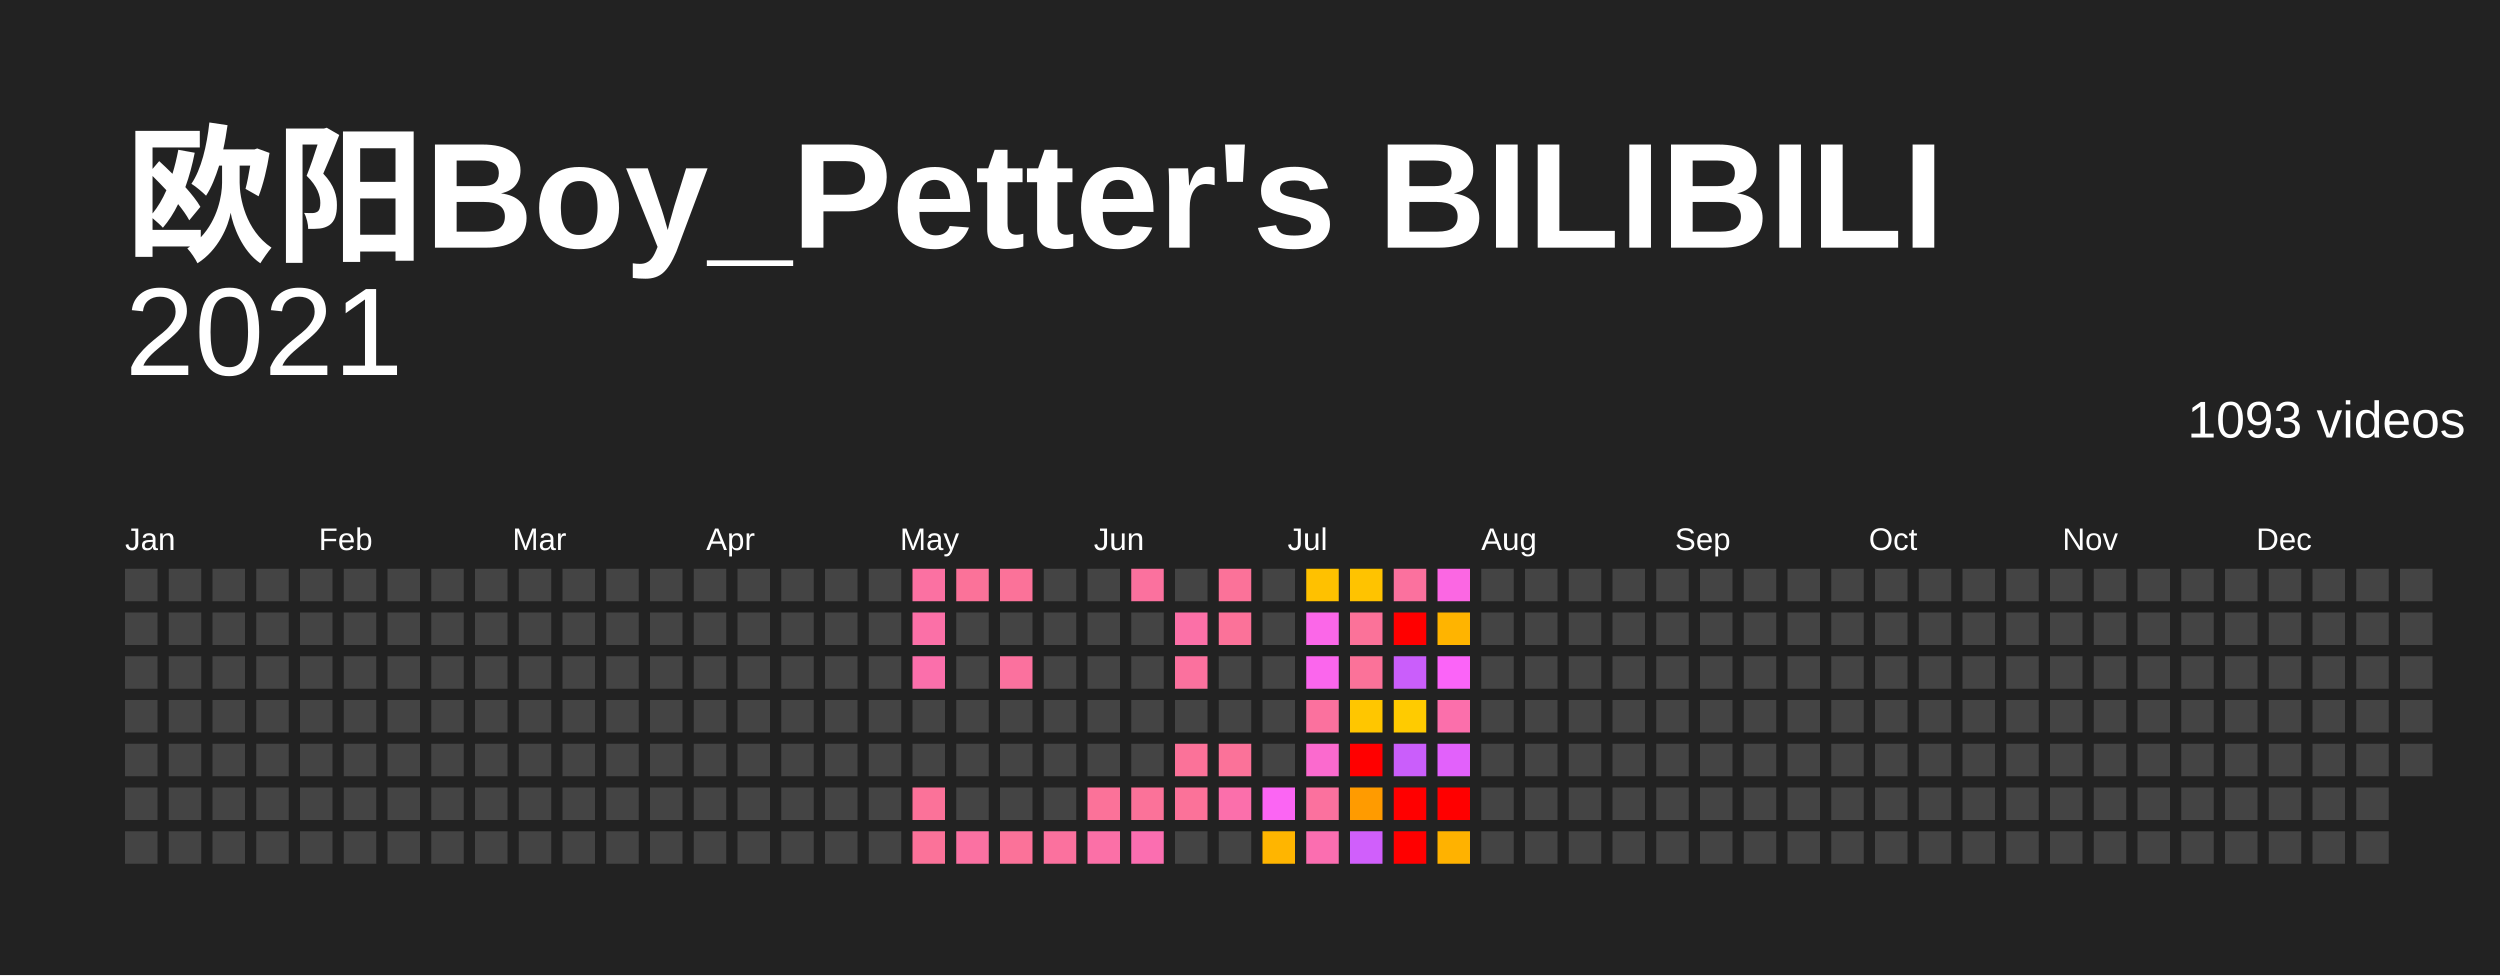
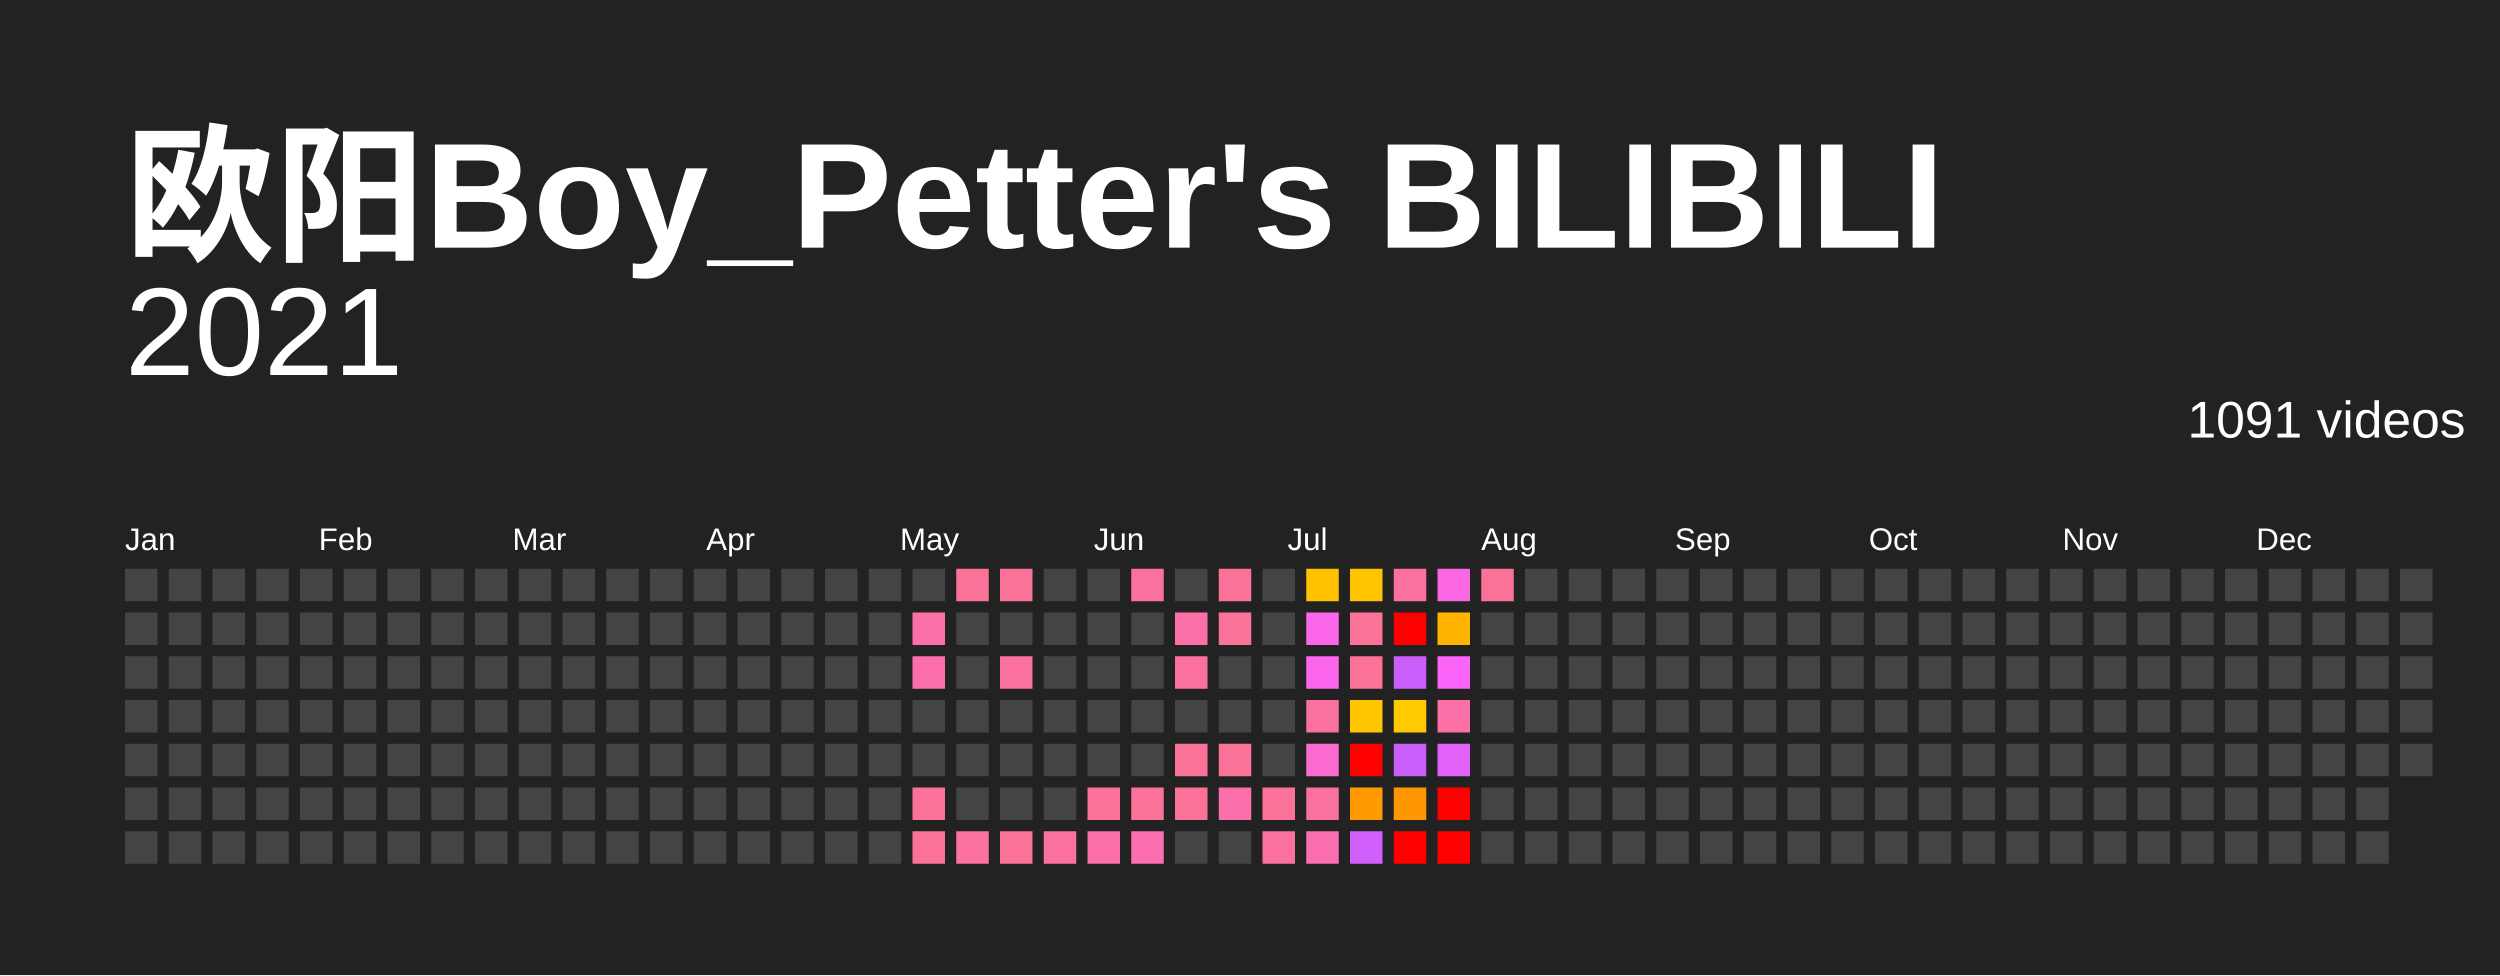
<svg xmlns="http://www.w3.org/2000/svg" baseProfile="full" height="78mm" version="1.1" viewBox="0,0,200,78" width="200mm">
  <defs />
  <rect fill="#222222" height="78" width="200" x="0" y="0" />
  <text fill="#FFFFFF" style="font-size:12px; font-family:Arial; font-weight:bold;" x="10" y="20">欧阳Boy_Petter's BILIBILI</text>
  <text alignment-baseline="hanging" fill="#FFFFFF" style="font-size:10.0px; font-family:Arial;" x="10" y="30">2021</text>
-   <text alignment-baseline="hanging" fill="#FFFFFF" style="font-size:4.125px; font-family:Arial;" x="175" y="35">1093 videos</text>
+   <text alignment-baseline="hanging" fill="#FFFFFF" style="font-size:4.125px; font-family:Arial;" x="175" y="35">1091 videos</text>
  <text fill="#FFFFFF" style="font-size:2.5px; font-family:Arial" x="10.0" y="44">Jan</text>
  <text fill="#FFFFFF" style="font-size:2.5px; font-family:Arial" x="25.5" y="44">Feb</text>
  <text fill="#FFFFFF" style="font-size:2.5px; font-family:Arial" x="41.0" y="44">Mar</text>
  <text fill="#FFFFFF" style="font-size:2.5px; font-family:Arial" x="56.5" y="44">Apr</text>
  <text fill="#FFFFFF" style="font-size:2.5px; font-family:Arial" x="72.0" y="44">May</text>
  <text fill="#FFFFFF" style="font-size:2.5px; font-family:Arial" x="87.5" y="44">Jun</text>
  <text fill="#FFFFFF" style="font-size:2.5px; font-family:Arial" x="103.0" y="44">Jul</text>
  <text fill="#FFFFFF" style="font-size:2.5px; font-family:Arial" x="118.5" y="44">Aug</text>
  <text fill="#FFFFFF" style="font-size:2.5px; font-family:Arial" x="134.0" y="44">Sep</text>
  <text fill="#FFFFFF" style="font-size:2.5px; font-family:Arial" x="149.5" y="44">Oct</text>
  <text fill="#FFFFFF" style="font-size:2.5px; font-family:Arial" x="165.0" y="44">Nov</text>
  <text fill="#FFFFFF" style="font-size:2.5px; font-family:Arial" x="180.5" y="44">Dec</text>
  <rect fill="#444444" height="2.6" width="2.6" x="10.0" y="45.5" />
  <rect fill="#444444" height="2.6" width="2.6" x="10.0" y="49.0" />
  <rect fill="#444444" height="2.6" width="2.6" x="10.0" y="52.5" />
  <rect fill="#444444" height="2.6" width="2.6" x="10.0" y="56.0" />
  <rect fill="#444444" height="2.6" width="2.6" x="10.0" y="59.5" />
  <rect fill="#444444" height="2.6" width="2.6" x="10.0" y="63.0" />
  <rect fill="#444444" height="2.6" width="2.6" x="10.0" y="66.5" />
  <rect fill="#444444" height="2.6" width="2.6" x="13.5" y="45.5" />
  <rect fill="#444444" height="2.6" width="2.6" x="13.5" y="49.0" />
  <rect fill="#444444" height="2.6" width="2.6" x="13.5" y="52.5" />
  <rect fill="#444444" height="2.6" width="2.6" x="13.5" y="56.0" />
  <rect fill="#444444" height="2.6" width="2.6" x="13.5" y="59.5" />
  <rect fill="#444444" height="2.6" width="2.6" x="13.5" y="63.0" />
  <rect fill="#444444" height="2.6" width="2.6" x="13.5" y="66.5" />
  <rect fill="#444444" height="2.6" width="2.6" x="17.0" y="45.5" />
  <rect fill="#444444" height="2.6" width="2.6" x="17.0" y="49.0" />
  <rect fill="#444444" height="2.6" width="2.6" x="17.0" y="52.5" />
  <rect fill="#444444" height="2.6" width="2.6" x="17.0" y="56.0" />
  <rect fill="#444444" height="2.6" width="2.6" x="17.0" y="59.5" />
  <rect fill="#444444" height="2.6" width="2.6" x="17.0" y="63.0" />
  <rect fill="#444444" height="2.6" width="2.6" x="17.0" y="66.5" />
  <rect fill="#444444" height="2.6" width="2.6" x="20.5" y="45.5" />
  <rect fill="#444444" height="2.6" width="2.6" x="20.5" y="49.0" />
  <rect fill="#444444" height="2.6" width="2.6" x="20.5" y="52.5" />
  <rect fill="#444444" height="2.6" width="2.6" x="20.5" y="56.0" />
  <rect fill="#444444" height="2.6" width="2.6" x="20.5" y="59.5" />
  <rect fill="#444444" height="2.6" width="2.6" x="20.5" y="63.0" />
  <rect fill="#444444" height="2.6" width="2.6" x="20.5" y="66.5" />
  <rect fill="#444444" height="2.6" width="2.6" x="24.0" y="45.5" />
  <rect fill="#444444" height="2.6" width="2.6" x="24.0" y="49.0" />
  <rect fill="#444444" height="2.6" width="2.6" x="24.0" y="52.5" />
  <rect fill="#444444" height="2.6" width="2.6" x="24.0" y="56.0" />
  <rect fill="#444444" height="2.6" width="2.6" x="24.0" y="59.5" />
  <rect fill="#444444" height="2.6" width="2.6" x="24.0" y="63.0" />
  <rect fill="#444444" height="2.6" width="2.6" x="24.0" y="66.5" />
  <rect fill="#444444" height="2.6" width="2.6" x="27.5" y="45.5" />
  <rect fill="#444444" height="2.6" width="2.6" x="27.5" y="49.0" />
  <rect fill="#444444" height="2.6" width="2.6" x="27.5" y="52.5" />
  <rect fill="#444444" height="2.6" width="2.6" x="27.5" y="56.0" />
  <rect fill="#444444" height="2.6" width="2.6" x="27.5" y="59.5" />
  <rect fill="#444444" height="2.6" width="2.6" x="27.5" y="63.0" />
  <rect fill="#444444" height="2.6" width="2.6" x="27.5" y="66.5" />
  <rect fill="#444444" height="2.6" width="2.6" x="31.0" y="45.5" />
  <rect fill="#444444" height="2.6" width="2.6" x="31.0" y="49.0" />
  <rect fill="#444444" height="2.6" width="2.6" x="31.0" y="52.5" />
  <rect fill="#444444" height="2.6" width="2.6" x="31.0" y="56.0" />
  <rect fill="#444444" height="2.6" width="2.6" x="31.0" y="59.5" />
  <rect fill="#444444" height="2.6" width="2.6" x="31.0" y="63.0" />
  <rect fill="#444444" height="2.6" width="2.6" x="31.0" y="66.5" />
  <rect fill="#444444" height="2.6" width="2.6" x="34.5" y="45.5" />
  <rect fill="#444444" height="2.6" width="2.6" x="34.5" y="49.0" />
  <rect fill="#444444" height="2.6" width="2.6" x="34.5" y="52.5" />
  <rect fill="#444444" height="2.6" width="2.6" x="34.5" y="56.0" />
  <rect fill="#444444" height="2.6" width="2.6" x="34.5" y="59.5" />
  <rect fill="#444444" height="2.6" width="2.6" x="34.5" y="63.0" />
  <rect fill="#444444" height="2.6" width="2.6" x="34.5" y="66.5" />
  <rect fill="#444444" height="2.6" width="2.6" x="38.0" y="45.5" />
  <rect fill="#444444" height="2.6" width="2.6" x="38.0" y="49.0" />
  <rect fill="#444444" height="2.6" width="2.6" x="38.0" y="52.5" />
  <rect fill="#444444" height="2.6" width="2.6" x="38.0" y="56.0" />
  <rect fill="#444444" height="2.6" width="2.6" x="38.0" y="59.5" />
  <rect fill="#444444" height="2.6" width="2.6" x="38.0" y="63.0" />
  <rect fill="#444444" height="2.6" width="2.6" x="38.0" y="66.5" />
  <rect fill="#444444" height="2.6" width="2.6" x="41.5" y="45.5" />
  <rect fill="#444444" height="2.6" width="2.6" x="41.5" y="49.0" />
  <rect fill="#444444" height="2.6" width="2.6" x="41.5" y="52.5" />
  <rect fill="#444444" height="2.6" width="2.6" x="41.5" y="56.0" />
  <rect fill="#444444" height="2.6" width="2.6" x="41.5" y="59.5" />
  <rect fill="#444444" height="2.6" width="2.6" x="41.5" y="63.0" />
  <rect fill="#444444" height="2.6" width="2.6" x="41.5" y="66.5" />
  <rect fill="#444444" height="2.6" width="2.6" x="45.0" y="45.5" />
  <rect fill="#444444" height="2.6" width="2.6" x="45.0" y="49.0" />
  <rect fill="#444444" height="2.6" width="2.6" x="45.0" y="52.5" />
  <rect fill="#444444" height="2.6" width="2.6" x="45.0" y="56.0" />
  <rect fill="#444444" height="2.6" width="2.6" x="45.0" y="59.5" />
  <rect fill="#444444" height="2.6" width="2.6" x="45.0" y="63.0" />
  <rect fill="#444444" height="2.6" width="2.6" x="45.0" y="66.5" />
  <rect fill="#444444" height="2.6" width="2.6" x="48.5" y="45.5" />
  <rect fill="#444444" height="2.6" width="2.6" x="48.5" y="49.0" />
  <rect fill="#444444" height="2.6" width="2.6" x="48.5" y="52.5" />
  <rect fill="#444444" height="2.6" width="2.6" x="48.5" y="56.0" />
  <rect fill="#444444" height="2.6" width="2.6" x="48.5" y="59.5" />
  <rect fill="#444444" height="2.6" width="2.6" x="48.5" y="63.0" />
  <rect fill="#444444" height="2.6" width="2.6" x="48.5" y="66.5" />
  <rect fill="#444444" height="2.6" width="2.6" x="52.0" y="45.5" />
  <rect fill="#444444" height="2.6" width="2.6" x="52.0" y="49.0" />
  <rect fill="#444444" height="2.6" width="2.6" x="52.0" y="52.5" />
  <rect fill="#444444" height="2.6" width="2.6" x="52.0" y="56.0" />
  <rect fill="#444444" height="2.6" width="2.6" x="52.0" y="59.5" />
  <rect fill="#444444" height="2.6" width="2.6" x="52.0" y="63.0" />
  <rect fill="#444444" height="2.6" width="2.6" x="52.0" y="66.5" />
  <rect fill="#444444" height="2.6" width="2.6" x="55.5" y="45.5" />
  <rect fill="#444444" height="2.6" width="2.6" x="55.5" y="49.0" />
  <rect fill="#444444" height="2.6" width="2.6" x="55.5" y="52.5" />
  <rect fill="#444444" height="2.6" width="2.6" x="55.5" y="56.0" />
  <rect fill="#444444" height="2.6" width="2.6" x="55.5" y="59.5" />
  <rect fill="#444444" height="2.6" width="2.6" x="55.5" y="63.0" />
  <rect fill="#444444" height="2.6" width="2.6" x="55.5" y="66.5" />
  <rect fill="#444444" height="2.6" width="2.6" x="59.0" y="45.5" />
  <rect fill="#444444" height="2.6" width="2.6" x="59.0" y="49.0" />
  <rect fill="#444444" height="2.6" width="2.6" x="59.0" y="52.5" />
  <rect fill="#444444" height="2.6" width="2.6" x="59.0" y="56.0" />
  <rect fill="#444444" height="2.6" width="2.6" x="59.0" y="59.5" />
  <rect fill="#444444" height="2.6" width="2.6" x="59.0" y="63.0" />
  <rect fill="#444444" height="2.6" width="2.6" x="59.0" y="66.5" />
  <rect fill="#444444" height="2.6" width="2.6" x="62.5" y="45.5" />
  <rect fill="#444444" height="2.6" width="2.6" x="62.5" y="49.0" />
  <rect fill="#444444" height="2.6" width="2.6" x="62.5" y="52.5" />
  <rect fill="#444444" height="2.6" width="2.6" x="62.5" y="56.0" />
  <rect fill="#444444" height="2.6" width="2.6" x="62.5" y="59.5" />
  <rect fill="#444444" height="2.6" width="2.6" x="62.5" y="63.0" />
  <rect fill="#444444" height="2.6" width="2.6" x="62.5" y="66.5" />
  <rect fill="#444444" height="2.6" width="2.6" x="66.0" y="45.5" />
  <rect fill="#444444" height="2.6" width="2.6" x="66.0" y="49.0" />
  <rect fill="#444444" height="2.6" width="2.6" x="66.0" y="52.5" />
  <rect fill="#444444" height="2.6" width="2.6" x="66.0" y="56.0" />
  <rect fill="#444444" height="2.6" width="2.6" x="66.0" y="59.5" />
  <rect fill="#444444" height="2.6" width="2.6" x="66.0" y="63.0" />
  <rect fill="#444444" height="2.6" width="2.6" x="66.0" y="66.5" />
  <rect fill="#444444" height="2.6" width="2.6" x="69.5" y="45.5" />
  <rect fill="#444444" height="2.6" width="2.6" x="69.5" y="49.0" />
  <rect fill="#444444" height="2.6" width="2.6" x="69.5" y="52.5" />
  <rect fill="#444444" height="2.6" width="2.6" x="69.5" y="56.0" />
  <rect fill="#444444" height="2.6" width="2.6" x="69.5" y="59.5" />
  <rect fill="#444444" height="2.6" width="2.6" x="69.5" y="63.0" />
  <rect fill="#444444" height="2.6" width="2.6" x="69.5" y="66.5" />
-   <rect fill="#fb71a2" height="2.6" width="2.6" x="73.0" y="45.5" />
+   <rect fill="#444444" height="2.6" width="2.6" x="73.0" y="45.5" />
  <rect fill="#fb70a7" height="2.6" width="2.6" x="73.0" y="49.0" />
  <rect fill="#fb6fab" height="2.6" width="2.6" x="73.0" y="52.5" />
  <rect fill="#444444" height="2.6" width="2.6" x="73.0" y="56.0" />
  <rect fill="#444444" height="2.6" width="2.6" x="73.0" y="59.5" />
  <rect fill="#fb7299" height="2.6" width="2.6" x="73.0" y="63.0" />
  <rect fill="#fb7299" height="2.6" width="2.6" x="73.0" y="66.5" />
  <rect fill="#fb7299" height="2.6" width="2.6" x="76.5" y="45.5" />
  <rect fill="#444444" height="2.6" width="2.6" x="76.5" y="49.0" />
  <rect fill="#444444" height="2.6" width="2.6" x="76.5" y="52.5" />
  <rect fill="#444444" height="2.6" width="2.6" x="76.5" y="56.0" />
  <rect fill="#444444" height="2.6" width="2.6" x="76.5" y="59.5" />
  <rect fill="#444444" height="2.6" width="2.6" x="76.5" y="63.0" />
  <rect fill="#fb71a2" height="2.6" width="2.6" x="76.5" y="66.5" />
  <rect fill="#fb7299" height="2.6" width="2.6" x="80.0" y="45.5" />
  <rect fill="#444444" height="2.6" width="2.6" x="80.0" y="49.0" />
  <rect fill="#fb719e" height="2.6" width="2.6" x="80.0" y="52.5" />
  <rect fill="#444444" height="2.6" width="2.6" x="80.0" y="56.0" />
  <rect fill="#444444" height="2.6" width="2.6" x="80.0" y="59.5" />
  <rect fill="#444444" height="2.6" width="2.6" x="80.0" y="63.0" />
  <rect fill="#fb7299" height="2.6" width="2.6" x="80.0" y="66.5" />
  <rect fill="#444444" height="2.6" width="2.6" x="83.5" y="45.5" />
  <rect fill="#444444" height="2.6" width="2.6" x="83.5" y="49.0" />
  <rect fill="#444444" height="2.6" width="2.6" x="83.5" y="52.5" />
  <rect fill="#444444" height="2.6" width="2.6" x="83.5" y="56.0" />
  <rect fill="#444444" height="2.6" width="2.6" x="83.5" y="59.5" />
  <rect fill="#444444" height="2.6" width="2.6" x="83.5" y="63.0" />
  <rect fill="#fb719e" height="2.6" width="2.6" x="83.5" y="66.5" />
  <rect fill="#444444" height="2.6" width="2.6" x="87.0" y="45.5" />
  <rect fill="#444444" height="2.6" width="2.6" x="87.0" y="49.0" />
  <rect fill="#444444" height="2.6" width="2.6" x="87.0" y="52.5" />
  <rect fill="#444444" height="2.6" width="2.6" x="87.0" y="56.0" />
  <rect fill="#444444" height="2.6" width="2.6" x="87.0" y="59.5" />
  <rect fill="#fb7299" height="2.6" width="2.6" x="87.0" y="63.0" />
  <rect fill="#fb70a7" height="2.6" width="2.6" x="87.0" y="66.5" />
  <rect fill="#fb719e" height="2.6" width="2.6" x="90.5" y="45.5" />
  <rect fill="#444444" height="2.6" width="2.6" x="90.5" y="49.0" />
  <rect fill="#444444" height="2.6" width="2.6" x="90.5" y="52.5" />
  <rect fill="#444444" height="2.6" width="2.6" x="90.5" y="56.0" />
  <rect fill="#444444" height="2.6" width="2.6" x="90.5" y="59.5" />
  <rect fill="#fb7299" height="2.6" width="2.6" x="90.5" y="63.0" />
  <rect fill="#fb6eb0" height="2.6" width="2.6" x="90.5" y="66.5" />
  <rect fill="#444444" height="2.6" width="2.6" x="94.0" y="45.5" />
  <rect fill="#fb70a7" height="2.6" width="2.6" x="94.0" y="49.0" />
  <rect fill="#fb719e" height="2.6" width="2.6" x="94.0" y="52.5" />
  <rect fill="#444444" height="2.6" width="2.6" x="94.0" y="56.0" />
  <rect fill="#fb7299" height="2.6" width="2.6" x="94.0" y="59.5" />
  <rect fill="#fb7299" height="2.6" width="2.6" x="94.0" y="63.0" />
  <rect fill="#444444" height="2.6" width="2.6" x="94.0" y="66.5" />
  <rect fill="#fb7299" height="2.6" width="2.6" x="97.5" y="45.5" />
  <rect fill="#fb7299" height="2.6" width="2.6" x="97.5" y="49.0" />
  <rect fill="#444444" height="2.6" width="2.6" x="97.5" y="52.5" />
  <rect fill="#444444" height="2.6" width="2.6" x="97.5" y="56.0" />
  <rect fill="#fb7299" height="2.6" width="2.6" x="97.5" y="59.5" />
  <rect fill="#fb6fab" height="2.6" width="2.6" x="97.5" y="63.0" />
  <rect fill="#444444" height="2.6" width="2.6" x="97.5" y="66.5" />
  <rect fill="#444444" height="2.6" width="2.6" x="101.0" y="45.5" />
  <rect fill="#444444" height="2.6" width="2.6" x="101.0" y="49.0" />
  <rect fill="#444444" height="2.6" width="2.6" x="101.0" y="52.5" />
  <rect fill="#444444" height="2.6" width="2.6" x="101.0" y="56.0" />
  <rect fill="#444444" height="2.6" width="2.6" x="101.0" y="59.5" />
-   <rect fill="#fb65f3" height="2.6" width="2.6" x="101.0" y="63.0" />
-   <rect fill="#ffb500" height="2.6" width="2.6" x="101.0" y="66.5" />
+   <rect fill="#fb7299" height="2.6" width="2.6" x="101.0" y="63.0" />
+   <rect fill="#fb719e" height="2.6" width="2.6" x="101.0" y="66.5" />
  <rect fill="#ffc100" height="2.6" width="2.6" x="104.5" y="45.5" />
  <rect fill="#fb67e8" height="2.6" width="2.6" x="104.5" y="49.0" />
  <rect fill="#fb66ed" height="2.6" width="2.6" x="104.5" y="52.5" />
  <rect fill="#fb719e" height="2.6" width="2.6" x="104.5" y="56.0" />
  <rect fill="#fb6ace" height="2.6" width="2.6" x="104.5" y="59.5" />
  <rect fill="#fb719e" height="2.6" width="2.6" x="104.5" y="63.0" />
  <rect fill="#fb6eb0" height="2.6" width="2.6" x="104.5" y="66.5" />
-   <rect fill="#ffc300" height="2.6" width="2.6" x="108.0" y="45.5" />
+   <rect fill="#ffc400" height="2.6" width="2.6" x="108.0" y="45.5" />
  <rect fill="#fb7299" height="2.6" width="2.6" x="108.0" y="49.0" />
  <rect fill="#fb7299" height="2.6" width="2.6" x="108.0" y="52.5" />
  <rect fill="#ffc600" height="2.6" width="2.6" x="108.0" y="56.0" />
  <rect fill="red" height="2.6" width="2.6" x="108.0" y="59.5" />
  <rect fill="#ff9b00" height="2.6" width="2.6" x="108.0" y="63.0" />
  <rect fill="#d05ffb" height="2.6" width="2.6" x="108.0" y="66.5" />
  <rect fill="#fb719e" height="2.6" width="2.6" x="111.5" y="45.5" />
  <rect fill="red" height="2.6" width="2.6" x="111.5" y="49.0" />
  <rect fill="#ca5efb" height="2.6" width="2.6" x="111.5" y="52.5" />
  <rect fill="#ffcb00" height="2.6" width="2.6" x="111.5" y="56.0" />
  <rect fill="#ca5efb" height="2.6" width="2.6" x="111.5" y="59.5" />
-   <rect fill="red" height="2.6" width="2.6" x="111.5" y="63.0" />
+   <rect fill="#ff9800" height="2.6" width="2.6" x="111.5" y="63.0" />
  <rect fill="red" height="2.6" width="2.6" x="111.5" y="66.5" />
  <rect fill="#fb67e3" height="2.6" width="2.6" x="115.0" y="45.5" />
  <rect fill="#ffb400" height="2.6" width="2.6" x="115.0" y="49.0" />
  <rect fill="#fb64f8" height="2.6" width="2.6" x="115.0" y="52.5" />
-   <rect fill="#fb6fab" height="2.6" width="2.6" x="115.0" y="56.0" />
+   <rect fill="#fb70a7" height="2.6" width="2.6" x="115.0" y="56.0" />
  <rect fill="#e261fb" height="2.6" width="2.6" x="115.0" y="59.5" />
  <rect fill="red" height="2.6" width="2.6" x="115.0" y="63.0" />
-   <rect fill="#ffb200" height="2.6" width="2.6" x="115.0" y="66.5" />
-   <rect fill="#444444" height="2.6" width="2.6" x="118.5" y="45.5" />
+   <rect fill="red" height="2.6" width="2.6" x="115.0" y="66.5" />
+   <rect fill="#fb7299" height="2.6" width="2.6" x="118.5" y="45.5" />
  <rect fill="#444444" height="2.6" width="2.6" x="118.5" y="49.0" />
  <rect fill="#444444" height="2.6" width="2.6" x="118.5" y="52.5" />
  <rect fill="#444444" height="2.6" width="2.6" x="118.5" y="56.0" />
  <rect fill="#444444" height="2.6" width="2.6" x="118.5" y="59.5" />
  <rect fill="#444444" height="2.6" width="2.6" x="118.5" y="63.0" />
  <rect fill="#444444" height="2.6" width="2.6" x="118.5" y="66.5" />
  <rect fill="#444444" height="2.6" width="2.6" x="122.0" y="45.5" />
  <rect fill="#444444" height="2.6" width="2.6" x="122.0" y="49.0" />
  <rect fill="#444444" height="2.6" width="2.6" x="122.0" y="52.5" />
  <rect fill="#444444" height="2.6" width="2.6" x="122.0" y="56.0" />
  <rect fill="#444444" height="2.6" width="2.6" x="122.0" y="59.5" />
  <rect fill="#444444" height="2.6" width="2.6" x="122.0" y="63.0" />
  <rect fill="#444444" height="2.6" width="2.6" x="122.0" y="66.5" />
  <rect fill="#444444" height="2.6" width="2.6" x="125.5" y="45.5" />
  <rect fill="#444444" height="2.6" width="2.6" x="125.5" y="49.0" />
  <rect fill="#444444" height="2.6" width="2.6" x="125.5" y="52.5" />
  <rect fill="#444444" height="2.6" width="2.6" x="125.5" y="56.0" />
  <rect fill="#444444" height="2.6" width="2.6" x="125.5" y="59.5" />
  <rect fill="#444444" height="2.6" width="2.6" x="125.5" y="63.0" />
  <rect fill="#444444" height="2.6" width="2.6" x="125.5" y="66.5" />
  <rect fill="#444444" height="2.6" width="2.6" x="129.0" y="45.5" />
  <rect fill="#444444" height="2.6" width="2.6" x="129.0" y="49.0" />
  <rect fill="#444444" height="2.6" width="2.6" x="129.0" y="52.5" />
  <rect fill="#444444" height="2.6" width="2.6" x="129.0" y="56.0" />
  <rect fill="#444444" height="2.6" width="2.6" x="129.0" y="59.5" />
  <rect fill="#444444" height="2.6" width="2.6" x="129.0" y="63.0" />
  <rect fill="#444444" height="2.6" width="2.6" x="129.0" y="66.5" />
  <rect fill="#444444" height="2.6" width="2.6" x="132.5" y="45.5" />
  <rect fill="#444444" height="2.6" width="2.6" x="132.5" y="49.0" />
  <rect fill="#444444" height="2.6" width="2.6" x="132.5" y="52.5" />
  <rect fill="#444444" height="2.6" width="2.6" x="132.5" y="56.0" />
  <rect fill="#444444" height="2.6" width="2.6" x="132.5" y="59.5" />
  <rect fill="#444444" height="2.6" width="2.6" x="132.5" y="63.0" />
  <rect fill="#444444" height="2.6" width="2.6" x="132.5" y="66.5" />
  <rect fill="#444444" height="2.6" width="2.6" x="136.0" y="45.5" />
  <rect fill="#444444" height="2.6" width="2.6" x="136.0" y="49.0" />
  <rect fill="#444444" height="2.6" width="2.6" x="136.0" y="52.5" />
  <rect fill="#444444" height="2.6" width="2.6" x="136.0" y="56.0" />
  <rect fill="#444444" height="2.6" width="2.6" x="136.0" y="59.5" />
  <rect fill="#444444" height="2.6" width="2.6" x="136.0" y="63.0" />
  <rect fill="#444444" height="2.6" width="2.6" x="136.0" y="66.5" />
  <rect fill="#444444" height="2.6" width="2.6" x="139.5" y="45.5" />
  <rect fill="#444444" height="2.6" width="2.6" x="139.5" y="49.0" />
  <rect fill="#444444" height="2.6" width="2.6" x="139.5" y="52.5" />
  <rect fill="#444444" height="2.6" width="2.6" x="139.5" y="56.0" />
  <rect fill="#444444" height="2.6" width="2.6" x="139.5" y="59.5" />
  <rect fill="#444444" height="2.6" width="2.6" x="139.5" y="63.0" />
  <rect fill="#444444" height="2.6" width="2.6" x="139.5" y="66.5" />
  <rect fill="#444444" height="2.6" width="2.6" x="143.0" y="45.5" />
  <rect fill="#444444" height="2.6" width="2.6" x="143.0" y="49.0" />
  <rect fill="#444444" height="2.6" width="2.6" x="143.0" y="52.5" />
  <rect fill="#444444" height="2.6" width="2.6" x="143.0" y="56.0" />
  <rect fill="#444444" height="2.6" width="2.6" x="143.0" y="59.5" />
  <rect fill="#444444" height="2.6" width="2.6" x="143.0" y="63.0" />
  <rect fill="#444444" height="2.6" width="2.6" x="143.0" y="66.5" />
  <rect fill="#444444" height="2.6" width="2.6" x="146.5" y="45.5" />
  <rect fill="#444444" height="2.6" width="2.6" x="146.5" y="49.0" />
  <rect fill="#444444" height="2.6" width="2.6" x="146.5" y="52.5" />
  <rect fill="#444444" height="2.6" width="2.6" x="146.5" y="56.0" />
  <rect fill="#444444" height="2.6" width="2.6" x="146.5" y="59.5" />
  <rect fill="#444444" height="2.6" width="2.6" x="146.5" y="63.0" />
  <rect fill="#444444" height="2.6" width="2.6" x="146.5" y="66.5" />
  <rect fill="#444444" height="2.6" width="2.6" x="150.0" y="45.5" />
  <rect fill="#444444" height="2.6" width="2.6" x="150.0" y="49.0" />
  <rect fill="#444444" height="2.6" width="2.6" x="150.0" y="52.5" />
  <rect fill="#444444" height="2.6" width="2.6" x="150.0" y="56.0" />
  <rect fill="#444444" height="2.6" width="2.6" x="150.0" y="59.5" />
  <rect fill="#444444" height="2.6" width="2.6" x="150.0" y="63.0" />
  <rect fill="#444444" height="2.6" width="2.6" x="150.0" y="66.5" />
  <rect fill="#444444" height="2.6" width="2.6" x="153.5" y="45.5" />
  <rect fill="#444444" height="2.6" width="2.6" x="153.5" y="49.0" />
  <rect fill="#444444" height="2.6" width="2.6" x="153.5" y="52.5" />
  <rect fill="#444444" height="2.6" width="2.6" x="153.5" y="56.0" />
  <rect fill="#444444" height="2.6" width="2.6" x="153.5" y="59.5" />
  <rect fill="#444444" height="2.6" width="2.6" x="153.5" y="63.0" />
  <rect fill="#444444" height="2.6" width="2.6" x="153.5" y="66.5" />
  <rect fill="#444444" height="2.6" width="2.6" x="157.0" y="45.5" />
  <rect fill="#444444" height="2.6" width="2.6" x="157.0" y="49.0" />
  <rect fill="#444444" height="2.6" width="2.6" x="157.0" y="52.5" />
  <rect fill="#444444" height="2.6" width="2.6" x="157.0" y="56.0" />
  <rect fill="#444444" height="2.6" width="2.6" x="157.0" y="59.5" />
  <rect fill="#444444" height="2.6" width="2.6" x="157.0" y="63.0" />
  <rect fill="#444444" height="2.6" width="2.6" x="157.0" y="66.5" />
  <rect fill="#444444" height="2.6" width="2.6" x="160.5" y="45.5" />
  <rect fill="#444444" height="2.6" width="2.6" x="160.5" y="49.0" />
  <rect fill="#444444" height="2.6" width="2.6" x="160.5" y="52.5" />
  <rect fill="#444444" height="2.6" width="2.6" x="160.5" y="56.0" />
  <rect fill="#444444" height="2.6" width="2.6" x="160.5" y="59.5" />
  <rect fill="#444444" height="2.6" width="2.6" x="160.5" y="63.0" />
  <rect fill="#444444" height="2.6" width="2.6" x="160.5" y="66.5" />
  <rect fill="#444444" height="2.6" width="2.6" x="164.0" y="45.5" />
  <rect fill="#444444" height="2.6" width="2.6" x="164.0" y="49.0" />
  <rect fill="#444444" height="2.6" width="2.6" x="164.0" y="52.5" />
  <rect fill="#444444" height="2.6" width="2.6" x="164.0" y="56.0" />
  <rect fill="#444444" height="2.6" width="2.6" x="164.0" y="59.5" />
  <rect fill="#444444" height="2.6" width="2.6" x="164.0" y="63.0" />
  <rect fill="#444444" height="2.6" width="2.6" x="164.0" y="66.5" />
  <rect fill="#444444" height="2.6" width="2.6" x="167.5" y="45.5" />
  <rect fill="#444444" height="2.6" width="2.6" x="167.5" y="49.0" />
  <rect fill="#444444" height="2.6" width="2.6" x="167.5" y="52.5" />
  <rect fill="#444444" height="2.6" width="2.6" x="167.5" y="56.0" />
  <rect fill="#444444" height="2.6" width="2.6" x="167.5" y="59.5" />
  <rect fill="#444444" height="2.6" width="2.6" x="167.5" y="63.0" />
  <rect fill="#444444" height="2.6" width="2.6" x="167.5" y="66.5" />
  <rect fill="#444444" height="2.6" width="2.6" x="171.0" y="45.5" />
  <rect fill="#444444" height="2.6" width="2.6" x="171.0" y="49.0" />
  <rect fill="#444444" height="2.6" width="2.6" x="171.0" y="52.5" />
  <rect fill="#444444" height="2.6" width="2.6" x="171.0" y="56.0" />
  <rect fill="#444444" height="2.6" width="2.6" x="171.0" y="59.5" />
  <rect fill="#444444" height="2.6" width="2.6" x="171.0" y="63.0" />
  <rect fill="#444444" height="2.6" width="2.6" x="171.0" y="66.5" />
  <rect fill="#444444" height="2.6" width="2.6" x="174.5" y="45.5" />
  <rect fill="#444444" height="2.6" width="2.6" x="174.5" y="49.0" />
  <rect fill="#444444" height="2.6" width="2.6" x="174.5" y="52.5" />
  <rect fill="#444444" height="2.6" width="2.6" x="174.5" y="56.0" />
  <rect fill="#444444" height="2.6" width="2.6" x="174.5" y="59.5" />
  <rect fill="#444444" height="2.6" width="2.6" x="174.5" y="63.0" />
  <rect fill="#444444" height="2.6" width="2.6" x="174.5" y="66.5" />
  <rect fill="#444444" height="2.6" width="2.6" x="178.0" y="45.5" />
  <rect fill="#444444" height="2.6" width="2.6" x="178.0" y="49.0" />
  <rect fill="#444444" height="2.6" width="2.6" x="178.0" y="52.5" />
  <rect fill="#444444" height="2.6" width="2.6" x="178.0" y="56.0" />
  <rect fill="#444444" height="2.6" width="2.6" x="178.0" y="59.5" />
  <rect fill="#444444" height="2.6" width="2.6" x="178.0" y="63.0" />
  <rect fill="#444444" height="2.6" width="2.6" x="178.0" y="66.5" />
  <rect fill="#444444" height="2.6" width="2.6" x="181.5" y="45.5" />
  <rect fill="#444444" height="2.6" width="2.6" x="181.5" y="49.0" />
  <rect fill="#444444" height="2.6" width="2.6" x="181.5" y="52.5" />
  <rect fill="#444444" height="2.6" width="2.6" x="181.5" y="56.0" />
  <rect fill="#444444" height="2.6" width="2.6" x="181.5" y="59.5" />
  <rect fill="#444444" height="2.6" width="2.6" x="181.5" y="63.0" />
  <rect fill="#444444" height="2.6" width="2.6" x="181.5" y="66.5" />
  <rect fill="#444444" height="2.6" width="2.6" x="185.0" y="45.5" />
  <rect fill="#444444" height="2.6" width="2.6" x="185.0" y="49.0" />
  <rect fill="#444444" height="2.6" width="2.6" x="185.0" y="52.5" />
  <rect fill="#444444" height="2.6" width="2.6" x="185.0" y="56.0" />
  <rect fill="#444444" height="2.6" width="2.6" x="185.0" y="59.5" />
  <rect fill="#444444" height="2.6" width="2.6" x="185.0" y="63.0" />
  <rect fill="#444444" height="2.6" width="2.6" x="185.0" y="66.5" />
  <rect fill="#444444" height="2.6" width="2.6" x="188.5" y="45.5" />
  <rect fill="#444444" height="2.6" width="2.6" x="188.5" y="49.0" />
  <rect fill="#444444" height="2.6" width="2.6" x="188.5" y="52.5" />
  <rect fill="#444444" height="2.6" width="2.6" x="188.5" y="56.0" />
  <rect fill="#444444" height="2.6" width="2.6" x="188.5" y="59.5" />
  <rect fill="#444444" height="2.6" width="2.6" x="188.5" y="63.0" />
  <rect fill="#444444" height="2.6" width="2.6" x="188.5" y="66.5" />
  <rect fill="#444444" height="2.6" width="2.6" x="192.0" y="45.5" />
  <rect fill="#444444" height="2.6" width="2.6" x="192.0" y="49.0" />
  <rect fill="#444444" height="2.6" width="2.6" x="192.0" y="52.5" />
  <rect fill="#444444" height="2.6" width="2.6" x="192.0" y="56.0" />
  <rect fill="#444444" height="2.6" width="2.6" x="192.0" y="59.5" />
</svg>
